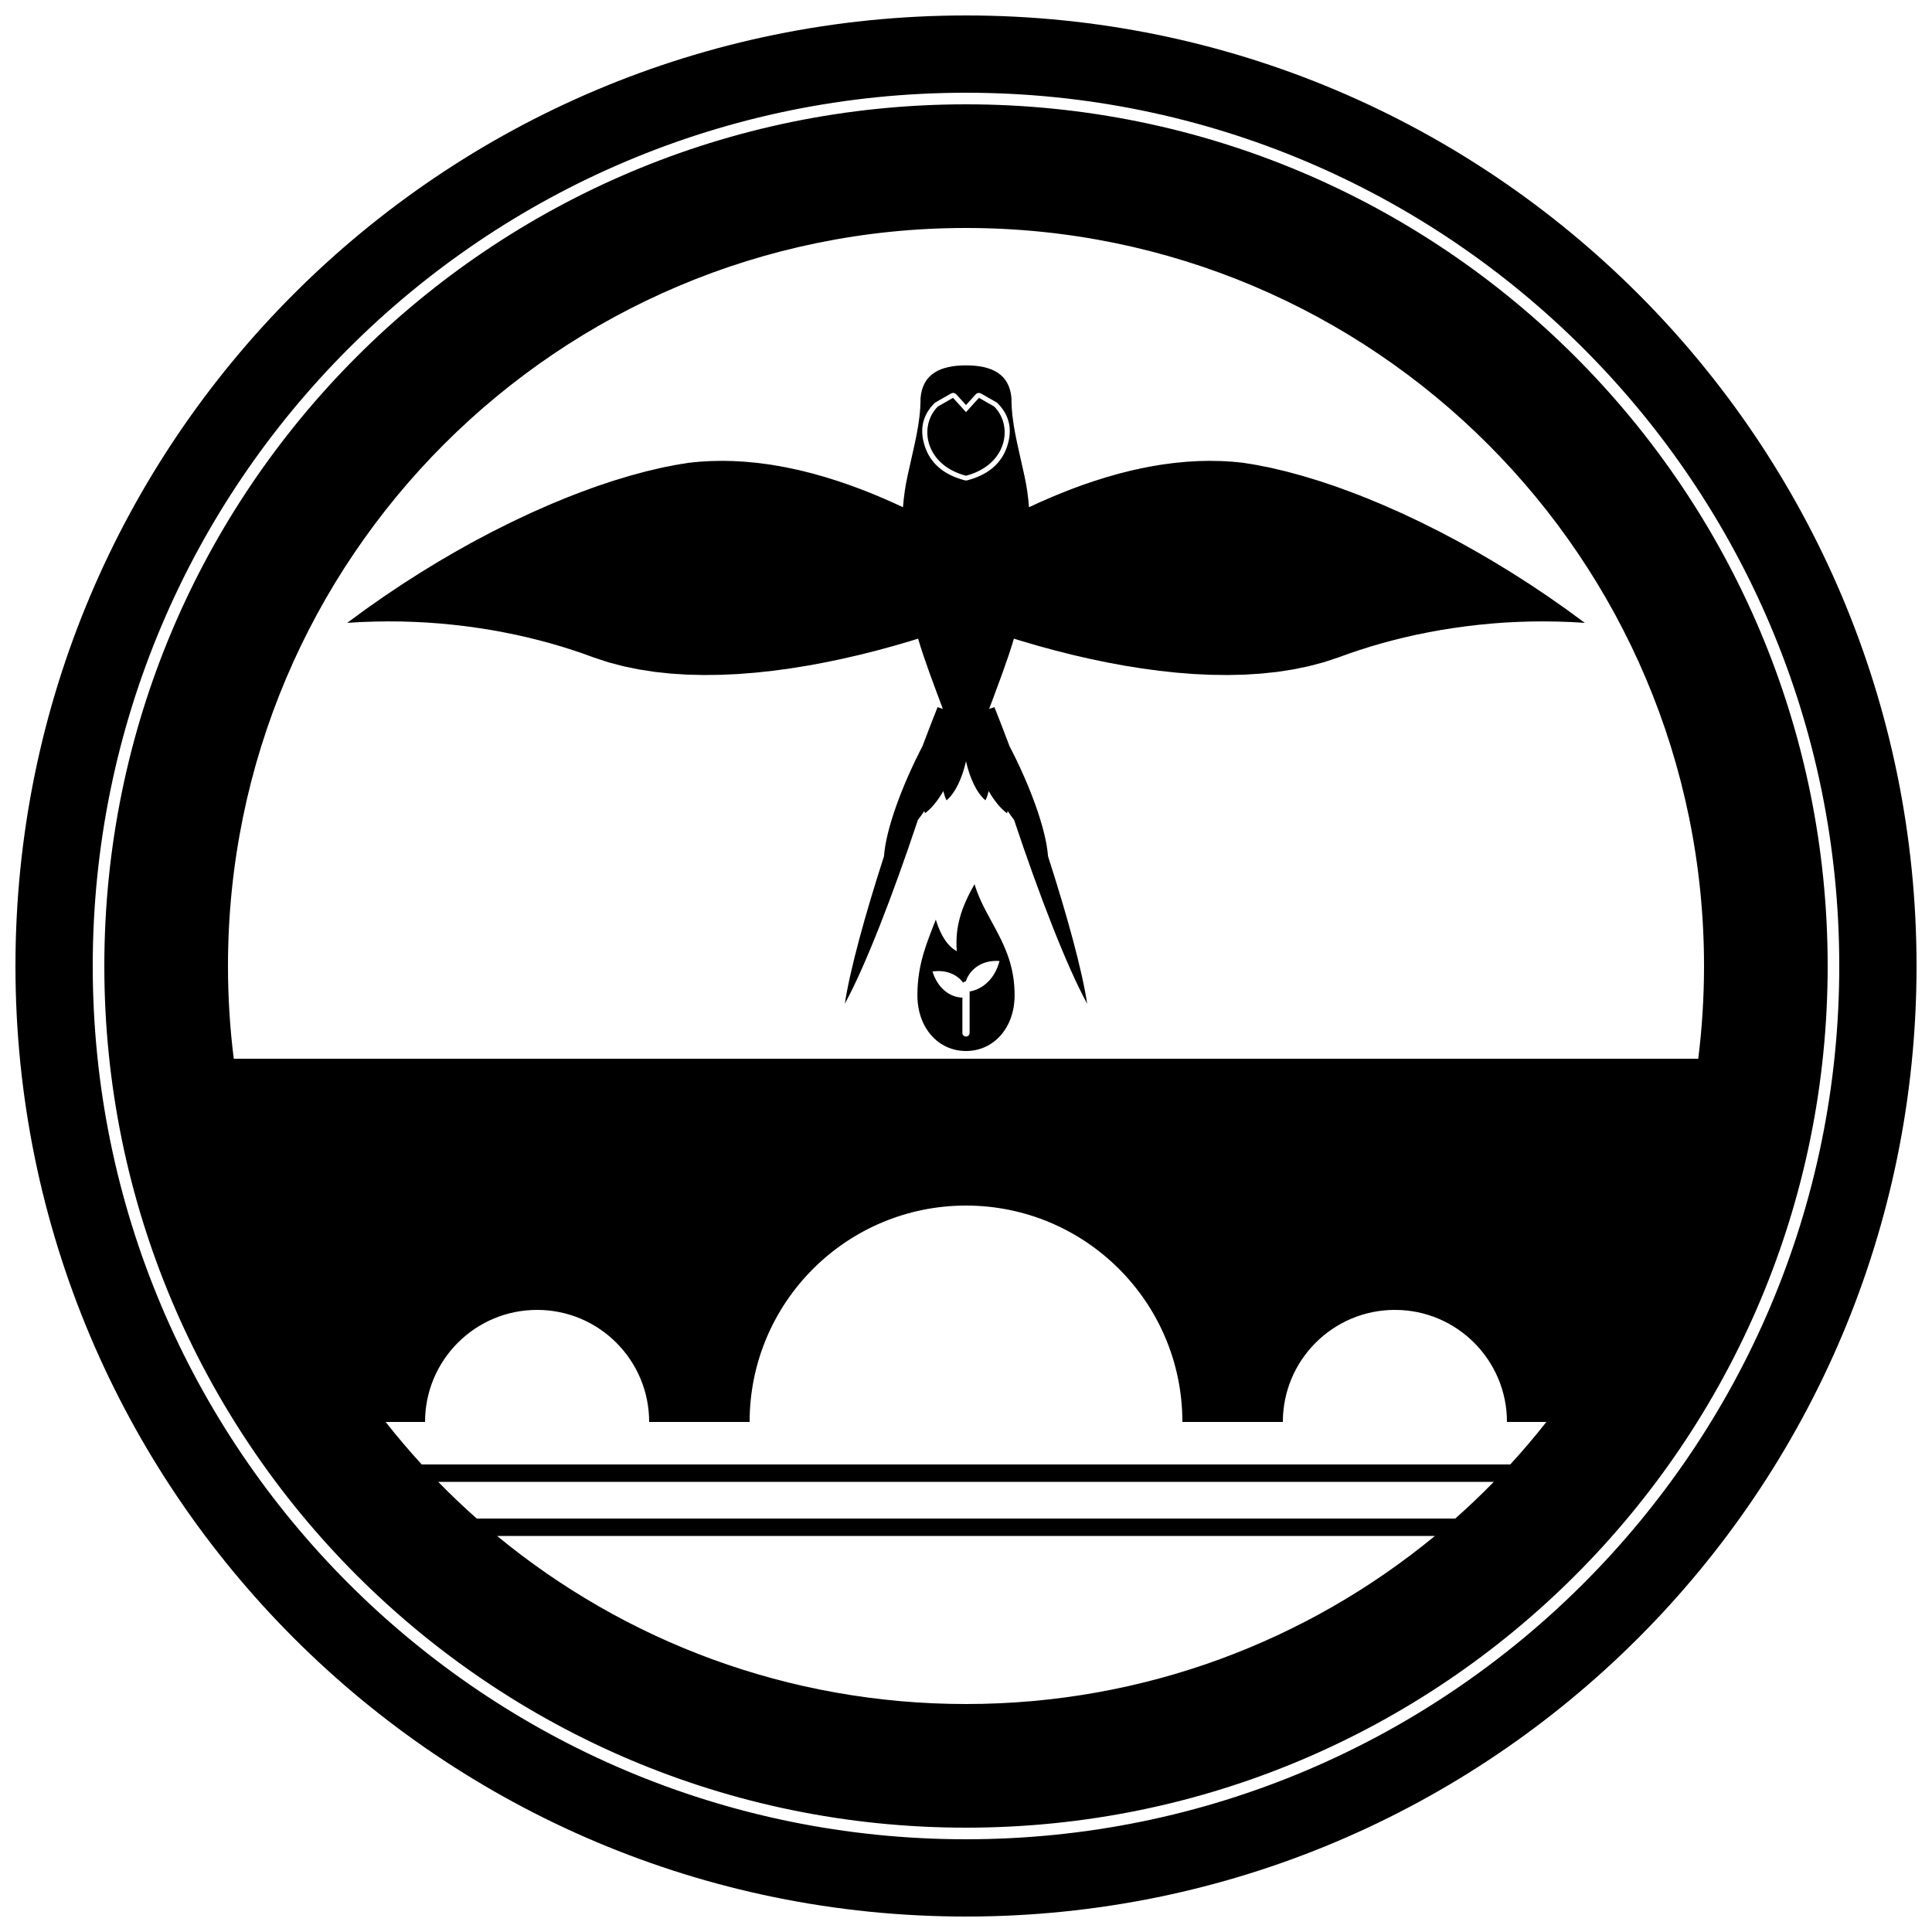
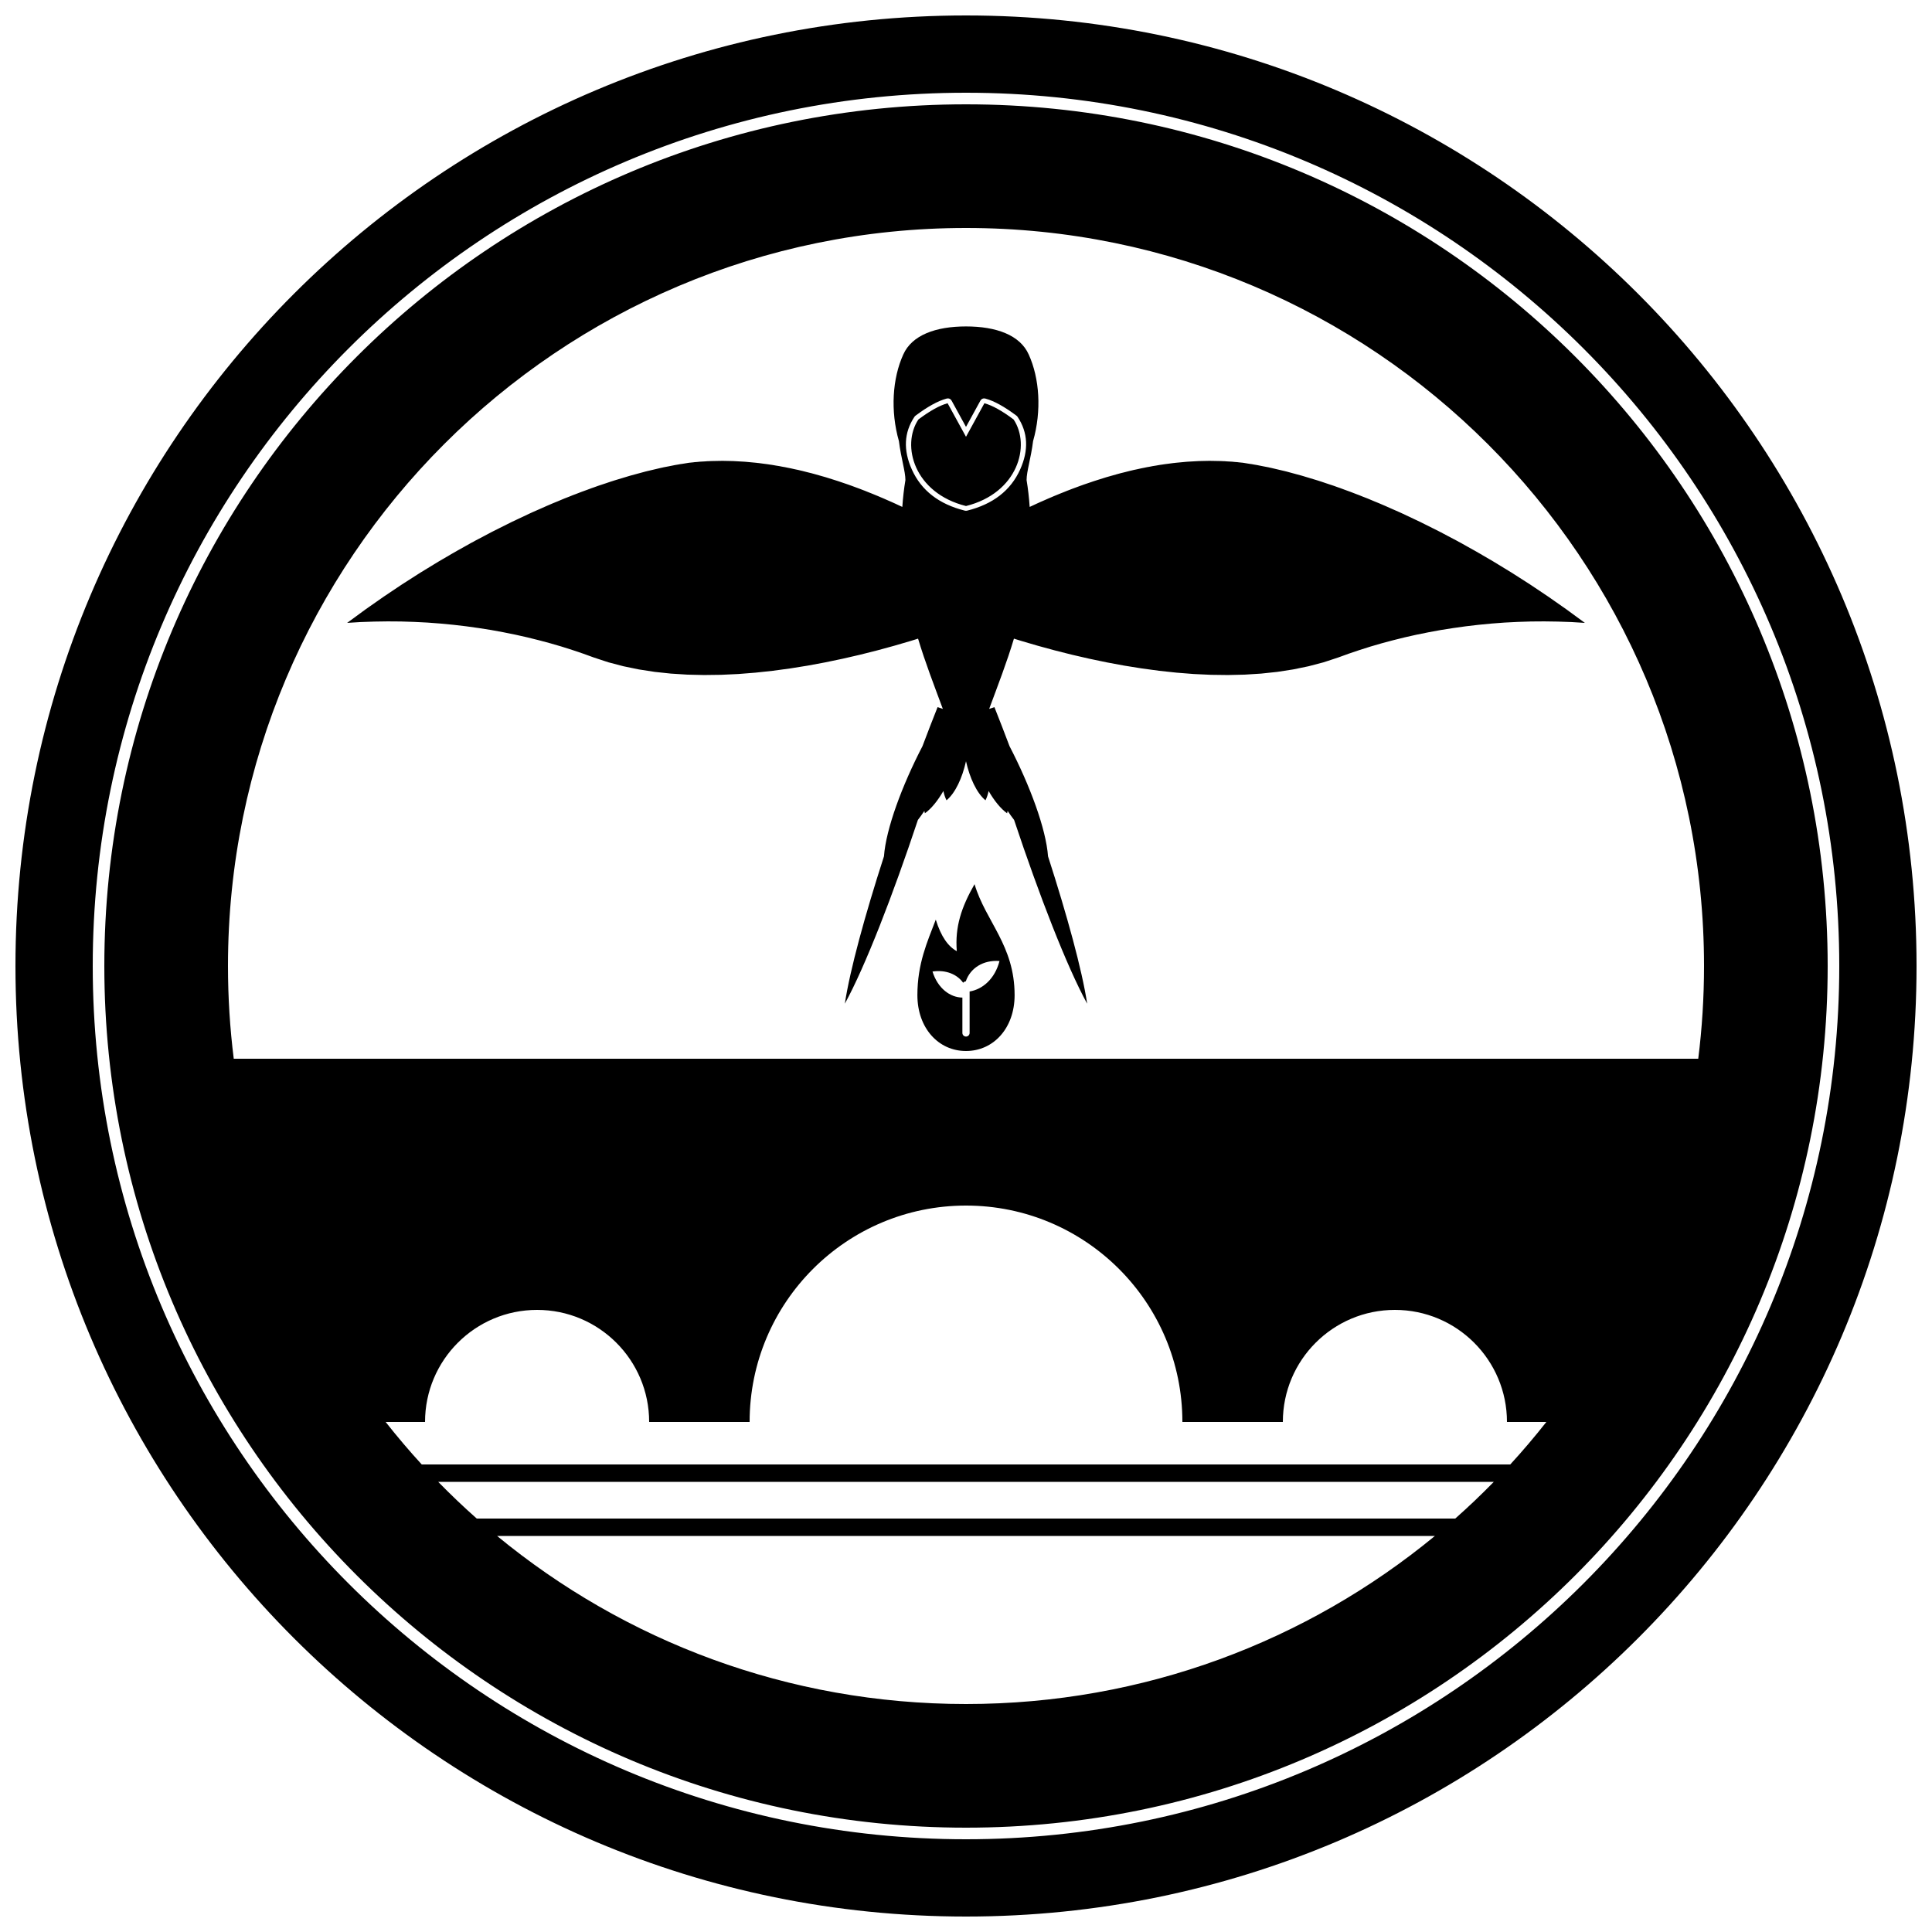
<svg xmlns="http://www.w3.org/2000/svg" viewBox="0 0 1000 1000" role="img" aria-label="קריית חינוך דרור · משלחת לגרמניה 2026">
-   <path fill="#000000" d="M8 500C8 228.28 228.28 8 500 8C771.72 8 992 228.28 992 500C992 771.72 771.72 992 500 992C228.28 992 8 771.72 8 500ZM48 500C48 749.63 250.37 952 500 952C749.63 952 952 749.63 952 500C952 250.37 749.63 48 500 48C250.37 48 48 250.37 48 500ZM54 500C54 253.68 253.68 54 500 54C746.32 54 946 253.68 946 500C946 746.32 746.32 946 500 946C253.68 946 54 746.32 54 500ZM118 500C118 516.26 119.02 532.28 120.99 548H879.01C880.98 532.28 882 516.26 882 500C882 289.03 710.97 118 500 118C289.03 118 118 289.03 118 500ZM485.29 366.01 488.01 366.93C483.45 354.61 478.84 342.76 475.19 330.56L471.36 331.75L462.74 334.27L453.98 336.66L445.13 338.89L436.19 340.95L427.2 342.83L418.17 344.51L409.12 345.96L400.08 347.19L391.08 348.16L382.12 348.87L373.24 349.28L364.45 349.39L355.77 349.19L347.22 348.65L338.84 347.76L330.64 346.49L322.65 344.84L314.89 342.8L307.36 340.32L301.92 338.35L296.35 336.47L290.65 334.66L284.84 332.97L278.9 331.38L272.86 329.88L266.73 328.5L260.48 327.24L254.15 326.08L247.72 325.07L241.21 324.16L234.63 323.39L227.96 322.75L221.23 322.24L214.43 321.9L207.58 321.68L200.67 321.63L193.71 321.73L186.71 321.97L179.68 322.4L189.12 315.48L198.61 308.83L208.13 302.45L217.65 296.36L227.18 290.55L232.88 287.23V287.2L234.81 286.11L236.68 285.03L240.4 282.96L243.73 281.08L245.04 280.39L246.13 279.78L250.72 277.37L254.52 275.35L255.3 274.96L255.52 274.84L264.83 270.19L265.03 270.09L265.2 270.01L267.26 269.04L274.04 265.84L274.66 265.56L275.74 265.06L279.58 263.38L283.13 261.8L284.48 261.23L286.14 260.51L288.6 259.51L292.09 258.04L294.71 257.03L296.34 256.36L298.18 255.67L300.9 254.62L304.23 253.41L306.33 252.62L307.54 252.21L309.52 251.49L313.75 250.09L316.07 249.3L316.97 249.02L317.97 248.69L324.14 246.83L325.55 246.4L325.74 246.35L326.2 246.21L334.2 244.04L334.44 243.99L334.72 243.91L337.08 243.36L341.95 242.21L342.58 242.08L343.57 241.85L346.17 241.36L349.44 240.7L350.89 240.46L352.06 240.24L353.28 240.07L356.64 239.52L358.79 239.31L359.54 239.21L360.74 239.12L362.36 238.96L364.74 238.83L366.13 238.72L366.92 238.7L368.13 238.64L371.81 238.57L372.76 238.55L373.04 238.55L373.92 238.53L378.64 238.63L379.43 238.65L379.56 238.65L379.73 238.66L385.58 238.99L385.95 239.03L386.13 239.04L387.5 239.17L391.46 239.54L392.09 239.62L392.87 239.7L395.16 240.01L397.35 240.29L398.29 240.44L399.64 240.63L401.72 241L403.27 241.24L404.73 241.53L406.44 241.83L407.86 242.13L409.2 242.39L411.39 242.88L413.26 243.27L414.2 243.5L415.16 243.72L417.97 244.44L420.1 244.96L420.77 245.15L421.13 245.24L426.63 246.8L426.96 246.89L426.98 246.9L427.12 246.93L433.12 248.82L433.52 248.95L433.84 249.05L435.62 249.66L439.13 250.85L439.86 251.12L440.74 251.43L442.71 252.16L445.15 253.06L446.55 253.61L447.65 254.02L449.26 254.68L451.19 255.44L453.06 256.21L454.56 256.82L455.75 257.34L457.23 257.96L459.42 258.93L461.49 259.83L462.77 260.41L463.26 260.63L465.17 261.52L467.38 262.54C467.83 256.88 468.61 251.41 469.76 246.24C473.12 230.56 476.48 219.36 476.48 205.92C477.6 193.6 486.56 189.12 500 189.12C513.44 189.12 522.4 193.6 523.52 205.92C523.52 219.36 526.88 230.56 530.24 246.24C531.39 251.41 532.17 256.88 532.62 262.54L534.83 261.52L536.74 260.63L537.23 260.41L538.51 259.83L540.58 258.93L542.77 257.96L544.25 257.34L545.44 256.82L546.94 256.21L548.81 255.44L550.74 254.68L552.35 254.02L553.45 253.61L554.85 253.06L557.29 252.16L559.26 251.43L560.14 251.12L560.87 250.85L564.38 249.66L566.16 249.05L566.48 248.95L566.88 248.82L572.88 246.93L573.02 246.9L573.04 246.89L573.37 246.8L578.87 245.24L579.23 245.15L579.9 244.96L582.03 244.44L584.84 243.72L585.8 243.5L586.74 243.27L588.61 242.88L590.8 242.39L592.14 242.13L593.56 241.83L595.27 241.53L596.73 241.24L598.28 241L600.36 240.63L601.71 240.44L602.65 240.29L604.84 240.01L607.13 239.7L607.91 239.62L608.54 239.54L612.5 239.17L613.87 239.04L614.05 239.03L614.42 238.99L620.27 238.66L620.44 238.65L620.57 238.65L621.36 238.63L626.08 238.53L626.96 238.55L627.24 238.55L628.19 238.57L631.87 238.64L633.08 238.7L633.87 238.72L635.26 238.83L637.64 238.96L639.26 239.12L640.46 239.21L641.21 239.31L643.36 239.52L646.72 240.07L647.94 240.24L649.11 240.46L650.56 240.7L653.83 241.36L656.43 241.85L657.42 242.08L658.05 242.21L662.92 243.36L665.28 243.91L665.56 243.99L665.8 244.04L673.8 246.21L674.26 246.35L674.45 246.4L675.86 246.83L682.03 248.69L683.03 249.02L683.93 249.3L686.25 250.09L690.48 251.49L692.46 252.21L693.67 252.62L695.77 253.41L699.1 254.62L701.82 255.67L703.66 256.36L705.29 257.03L707.91 258.04L711.4 259.51L713.86 260.51L715.52 261.23L716.87 261.8L720.42 263.38L724.26 265.06L725.34 265.56L725.96 265.84L732.74 269.04L734.8 270.01L734.97 270.09L735.17 270.19L744.48 274.84L744.7 274.96L745.48 275.35L749.28 277.37L753.87 279.78L754.96 280.39L756.27 281.08L759.6 282.96L763.32 285.03L765.19 286.11L767.12 287.2V287.23L772.82 290.55L782.35 296.36L791.87 302.45L801.39 308.83L810.88 315.48L820.32 322.4L813.29 321.97L806.29 321.73L799.33 321.63L792.42 321.68L785.57 321.9L778.77 322.24L772.04 322.75L765.37 323.39L758.79 324.16L752.28 325.07L745.85 326.08L739.52 327.24L733.27 328.5L727.14 329.88L721.1 331.38L715.16 332.97L709.35 334.66L703.65 336.47L698.08 338.35L692.64 340.32L685.11 342.8L677.35 344.84L669.36 346.49L661.16 347.76L652.78 348.65L644.23 349.19L635.55 349.39L626.76 349.28L617.88 348.87L608.92 348.16L599.92 347.19L590.88 345.96L581.83 344.51L572.8 342.83L563.81 340.95L554.87 338.89L546.02 336.66L537.26 334.27L528.64 331.75L524.81 330.56C521.16 342.76 516.55 354.61 511.99 366.93L514.71 366.01C517.3 372.53 519.92 379.29 522.53 386.22C533.06 406.48 541.43 429.01 542.46 443.23C552.32 473.77 560.07 502.02 562.72 519.52C552.16 500.27 537.8 463.15 524.9 424.4C523.78 422.95 522.65 421.39 521.55 419.74C521.47 420.15 521.38 420.56 521.28 420.96C517.9 418.53 514.63 414.45 511.71 409.43C511.33 411.21 510.79 412.83 510.08 414.24C505.46 410.38 501.94 402.64 500 394.03C498.06 402.64 494.54 410.38 489.92 414.24C489.21 412.83 488.67 411.21 488.29 409.43C485.37 414.45 482.1 418.53 478.72 420.96C478.62 420.56 478.53 420.15 478.45 419.74C477.35 421.39 476.22 422.95 475.1 424.4C462.2 463.15 447.84 500.27 437.28 519.52C439.93 502.02 447.68 473.77 457.54 443.23C458.57 429.01 466.94 406.48 477.47 386.22C480.08 379.29 482.7 372.53 485.29 366.01ZM781.71 758C788.21 750.91 794.45 743.57 800.4 736H780C780 703.97 754.03 678 722 678C689.97 678 664 703.97 664 736H612C612 674.14 561.86 624 500 624C438.14 624 388 674.14 388 736H336C336 703.97 310.03 678 278 678C245.97 678 220 703.97 220 736H199.6C205.55 743.57 211.79 750.91 218.29 758ZM742.71 795H257.29C323.28 849.36 407.83 882 500 882C592.17 882 676.72 849.36 742.71 795ZM753.24 786C760.12 779.91 766.77 773.57 773.19 767H226.81C233.23 773.57 239.88 779.91 246.76 786ZM504.42 457.64C510.2 477.02 525.16 489.26 525.16 515.1C525.16 532.1 514.28 544 500 544C485.72 544 474.84 532.1 474.84 515.1C474.84 498.78 479.94 487.56 484.36 476C487.08 484.84 490.82 489.94 495.24 492.32C494.22 479.74 497.62 469.54 504.42 457.64ZM483.7 208.66Q474.49 217.87 478.61 230.75Q482.95 244.3 499.37 248.62Q500 248.79 500.63 248.62Q517.05 244.3 521.39 230.75Q525.51 217.87 516.3 208.66Q516.07 208.42 515.78 208.26L507.94 203.78Q506.23 202.8 504.9 204.26L500 209.65L495.1 204.26Q493.77 202.8 492.06 203.78L484.22 208.26Q483.93 208.42 483.7 208.66ZM485.44 210.4 493.28 205.92 500 213.31 506.72 205.92 514.56 210.4C524.64 220.48 521.28 240.64 500 246.24C478.72 240.64 475.36 220.48 485.44 210.4ZM501.87 513.19C508.51 512.1 514.93 506.76 517.34 497.42C508.95 496.8 502.26 501.01 499.88 507.96C499.33 508 498.85 508.27 498.53 508.67C495.39 504.31 489.61 501.83 482.66 502.86C485.36 511.56 491.76 516.28 498.13 516.35V534.65C498.13 535.68 498.97 536.52 500 536.52C501.03 536.52 501.87 535.68 501.87 534.65Z" />
+   <path fill="#000000" d="M8 500C8 228.28 228.28 8 500 8C771.72 8 992 228.28 992 500C992 771.72 771.72 992 500 992C228.28 992 8 771.72 8 500ZM48 500C48 749.63 250.37 952 500 952C749.63 952 952 749.63 952 500C952 250.37 749.63 48 500 48C250.37 48 48 250.37 48 500ZM54 500C54 253.68 253.68 54 500 54C746.32 54 946 253.68 946 500C946 746.32 746.32 946 500 946C253.68 946 54 746.32 54 500ZM118 500C118 516.26 119.02 532.28 120.99 548H879.01C880.98 532.28 882 516.26 882 500C882 289.03 710.97 118 500 118C289.03 118 118 289.03 118 500ZM485.29 366.01 488.01 366.93C483.45 354.61 478.84 342.76 475.19 330.56L471.36 331.75L462.74 334.27L453.98 336.66L445.13 338.89L436.19 340.95L427.2 342.83L418.17 344.51L409.12 345.96L400.08 347.19L391.08 348.16L382.12 348.87L373.24 349.28L364.45 349.39L355.77 349.19L347.22 348.65L338.84 347.76L330.64 346.49L322.65 344.84L314.89 342.8L307.36 340.32L301.92 338.35L296.35 336.47L290.65 334.66L284.84 332.97L278.9 331.38L272.86 329.88L266.73 328.5L260.48 327.24L254.15 326.08L247.72 325.07L241.21 324.16L234.63 323.39L227.96 322.75L221.23 322.24L214.43 321.9L207.58 321.68L200.67 321.63L193.71 321.73L186.71 321.97L179.68 322.4L189.12 315.48L198.61 308.83L208.13 302.45L217.65 296.36L227.18 290.55L232.88 287.23V287.2L234.81 286.11L236.68 285.03L240.4 282.96L243.73 281.08L245.04 280.39L246.13 279.78L250.72 277.37L254.52 275.35L255.3 274.96L255.52 274.84L264.83 270.19L265.03 270.09L265.2 270.01L267.26 269.04L274.04 265.84L274.66 265.56L275.74 265.06L279.58 263.38L283.13 261.8L284.48 261.23L286.14 260.51L288.6 259.51L292.09 258.04L294.71 257.03L296.34 256.36L298.18 255.67L300.9 254.62L304.23 253.41L306.33 252.62L307.54 252.21L309.52 251.49L313.75 250.09L316.07 249.3L316.97 249.02L317.97 248.69L324.14 246.83L325.55 246.4L325.74 246.35L326.2 246.21L334.2 244.04L334.44 243.99L334.72 243.91L337.08 243.36L341.95 242.21L342.58 242.08L343.57 241.85L346.17 241.36L349.44 240.7L350.89 240.46L352.06 240.24L353.28 240.07L356.64 239.52L358.79 239.31L359.54 239.21L360.74 239.12L362.36 238.96L364.74 238.83L366.13 238.72L366.92 238.7L368.13 238.64L371.81 238.57L372.76 238.55L373.04 238.55L373.92 238.53L378.64 238.63L379.43 238.65L379.56 238.65L379.73 238.66L385.58 238.99L385.95 239.03L386.13 239.04L387.5 239.17L391.46 239.54L392.09 239.62L392.87 239.7L395.16 240.01L397.35 240.29L398.29 240.44L399.64 240.63L401.72 241L403.27 241.24L404.73 241.53L406.44 241.83L407.86 242.13L409.2 242.39L411.39 242.88L413.26 243.27L414.2 243.5L415.16 243.72L417.97 244.44L420.1 244.96L420.77 245.15L421.13 245.24L426.63 246.8L426.96 246.89L426.98 246.9L427.12 246.93L433.12 248.82L433.52 248.95L433.84 249.05L435.62 249.66L439.13 250.85L439.86 251.12L440.74 251.43L442.71 252.16L445.15 253.06L446.55 253.61L447.65 254.02L449.26 254.68L451.19 255.44L453.06 256.21L454.56 256.82L455.75 257.34L457.23 257.96L459.42 258.93L461.49 259.83L462.77 260.41L463.26 260.63L465.17 261.52L467.04 262.38C467.36 257.65 467.89 253.01 468.64 248.48C468.64 244 466.4 237.28 465.28 228.32C460.8 212.64 461.92 195.84 467.52 183.52C472 173.44 484.32 168.96 500 168.96C515.68 168.96 528 173.44 532.48 183.52C538.08 195.84 539.2 212.64 534.72 228.32C533.6 237.28 531.36 244 531.36 248.48C532.11 253.01 532.64 257.65 532.96 262.38L534.83 261.52L536.74 260.63L537.23 260.41L538.51 259.83L540.58 258.93L542.77 257.96L544.25 257.34L545.44 256.82L546.94 256.21L548.81 255.44L550.74 254.68L552.35 254.02L553.45 253.61L554.85 253.06L557.29 252.16L559.26 251.43L560.14 251.12L560.87 250.85L564.38 249.66L566.16 249.05L566.48 248.95L566.88 248.82L572.88 246.93L573.02 246.9L573.04 246.89L573.37 246.8L578.87 245.24L579.23 245.15L579.9 244.96L582.03 244.44L584.84 243.72L585.8 243.5L586.74 243.27L588.61 242.88L590.8 242.39L592.14 242.13L593.56 241.83L595.27 241.53L596.73 241.24L598.28 241L600.36 240.63L601.71 240.44L602.65 240.29L604.84 240.01L607.13 239.7L607.91 239.62L608.54 239.54L612.5 239.17L613.87 239.04L614.05 239.03L614.42 238.99L620.27 238.66L620.44 238.65L620.57 238.65L621.36 238.63L626.08 238.53L626.96 238.55L627.24 238.55L628.19 238.57L631.87 238.64L633.08 238.7L633.87 238.72L635.26 238.83L637.64 238.96L639.26 239.12L640.46 239.21L641.21 239.31L643.36 239.52L646.72 240.07L647.94 240.24L649.11 240.46L650.56 240.7L653.83 241.36L656.43 241.85L657.42 242.08L658.05 242.21L662.92 243.36L665.28 243.91L665.56 243.99L665.8 244.04L673.8 246.21L674.26 246.35L674.45 246.4L675.86 246.83L682.03 248.69L683.03 249.02L683.93 249.3L686.25 250.09L690.48 251.49L692.46 252.21L693.67 252.62L695.77 253.41L699.1 254.62L701.82 255.67L703.66 256.36L705.29 257.03L707.91 258.04L711.4 259.51L713.86 260.51L715.52 261.23L716.87 261.8L720.42 263.38L724.26 265.06L725.34 265.56L725.96 265.84L732.74 269.04L734.8 270.01L734.97 270.09L735.17 270.19L744.48 274.84L744.7 274.96L745.48 275.35L749.28 277.37L753.87 279.78L754.96 280.39L756.27 281.08L759.6 282.96L763.32 285.03L765.19 286.11L767.12 287.2V287.23L772.82 290.55L782.35 296.36L791.87 302.45L801.39 308.83L810.88 315.48L820.32 322.4L813.29 321.97L806.29 321.73L799.33 321.63L792.42 321.68L785.57 321.9L778.77 322.24L772.04 322.75L765.37 323.39L758.79 324.16L752.28 325.07L745.85 326.08L739.52 327.24L733.27 328.5L727.14 329.88L721.1 331.38L715.16 332.97L709.35 334.66L703.65 336.47L698.08 338.35L692.64 340.32L685.11 342.8L677.35 344.84L669.36 346.49L661.16 347.76L652.78 348.65L644.23 349.19L635.55 349.39L626.76 349.28L617.88 348.87L608.92 348.16L599.92 347.19L590.88 345.96L581.83 344.51L572.8 342.83L563.81 340.95L554.87 338.89L546.02 336.66L537.26 334.27L528.64 331.75L524.81 330.56C521.16 342.76 516.55 354.61 511.99 366.93L514.71 366.01C517.3 372.53 519.92 379.29 522.53 386.22C533.06 406.48 541.43 429.01 542.46 443.23C552.32 473.77 560.07 502.02 562.72 519.52C552.16 500.27 537.8 463.15 524.9 424.4C523.78 422.95 522.65 421.39 521.55 419.74C521.47 420.15 521.38 420.56 521.28 420.96C517.9 418.53 514.63 414.45 511.71 409.43C511.33 411.21 510.79 412.83 510.08 414.24C505.46 410.38 501.94 402.64 500 394.03C498.06 402.64 494.54 410.38 489.92 414.24C489.21 412.83 488.67 411.21 488.29 409.43C485.37 414.45 482.1 418.53 478.72 420.96C478.62 420.56 478.53 420.15 478.45 419.74C477.35 421.39 476.22 422.95 475.1 424.4C462.2 463.15 447.84 500.27 437.28 519.52C439.93 502.02 447.68 473.77 457.54 443.23C458.57 429.01 466.94 406.48 477.47 386.22C480.08 379.29 482.7 372.53 485.29 366.01ZM781.71 758C788.21 750.91 794.45 743.57 800.4 736H780C780 703.97 754.03 678 722 678C689.97 678 664 703.97 664 736H612C612 674.14 561.86 624 500 624C438.14 624 388 674.14 388 736H336C336 703.97 310.03 678 278 678C245.97 678 220 703.97 220 736H199.6C205.55 743.57 211.79 750.91 218.29 758ZM742.71 795H257.29C323.28 849.36 407.83 882 500 882C592.17 882 676.72 849.36 742.71 795ZM753.24 786C760.12 779.91 766.77 773.57 773.19 767H226.81C233.23 773.57 239.88 779.91 246.76 786ZM504.42 457.64C510.2 477.02 525.16 489.26 525.16 515.1C525.16 532.1 514.28 544 500 544C485.72 544 474.84 532.1 474.84 515.1C474.84 498.78 479.94 487.56 484.36 476C487.08 484.84 490.82 489.94 495.24 492.32C494.22 479.74 497.62 469.54 504.42 457.64ZM473.31 215.75Q465.18 227.95 471.99 243.05Q479.33 259.29 499.4 264.31Q500 264.46 500.6 264.31Q520.67 259.29 528.01 243.05Q534.82 227.95 526.69 215.75Q526.46 215.4 526.12 215.15Q516.78 208.15 510.17 206.34Q508.29 205.83 507.36 207.54L500 220.96L492.64 207.54Q491.71 205.83 489.83 206.34Q483.22 208.15 473.88 215.15Q473.54 215.4 473.31 215.75ZM475.36 217.12Q484.32 210.4 490.48 208.72L500 226.08L509.52 208.72Q515.68 210.4 524.64 217.12C533.6 230.56 526.88 255.2 500 261.92C473.12 255.2 466.4 230.56 475.36 217.12ZM501.87 513.19C508.51 512.1 514.93 506.76 517.34 497.42C508.95 496.8 502.26 501.01 499.88 507.96C499.33 508 498.85 508.27 498.53 508.67C495.39 504.31 489.61 501.83 482.66 502.86C485.36 511.56 491.76 516.28 498.13 516.35V534.65C498.13 535.68 498.97 536.52 500 536.52C501.03 536.52 501.87 535.68 501.87 534.65Z" />
</svg>
